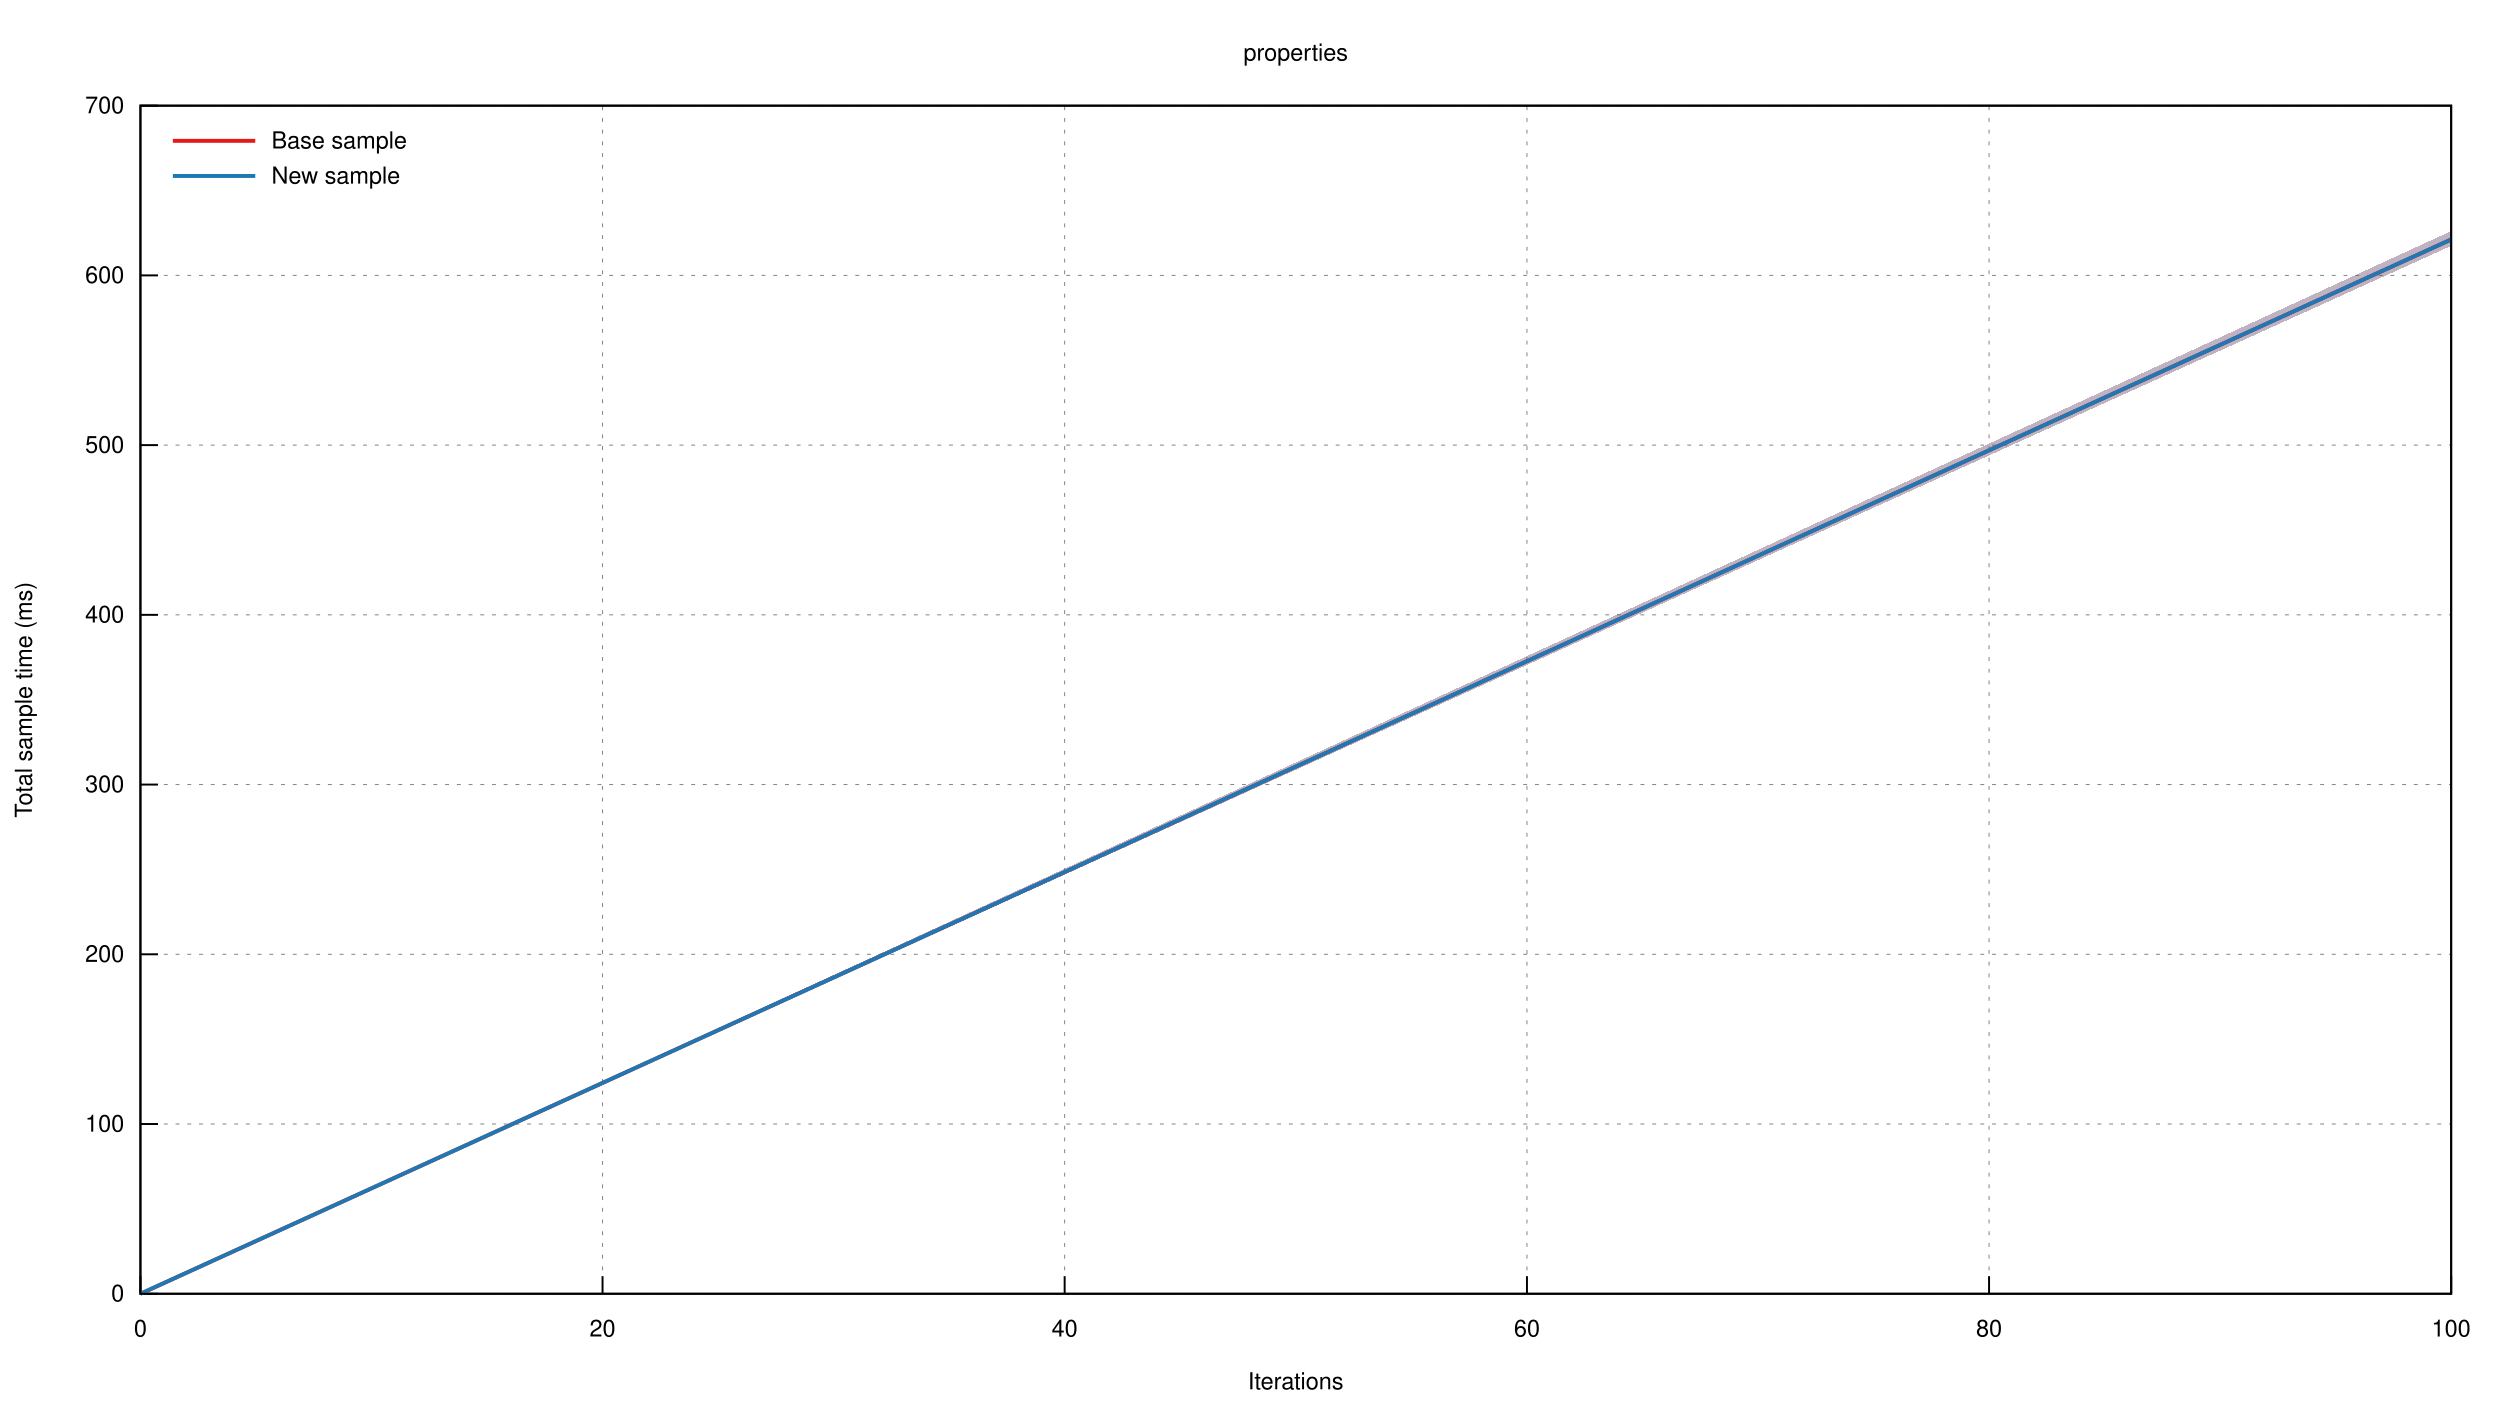
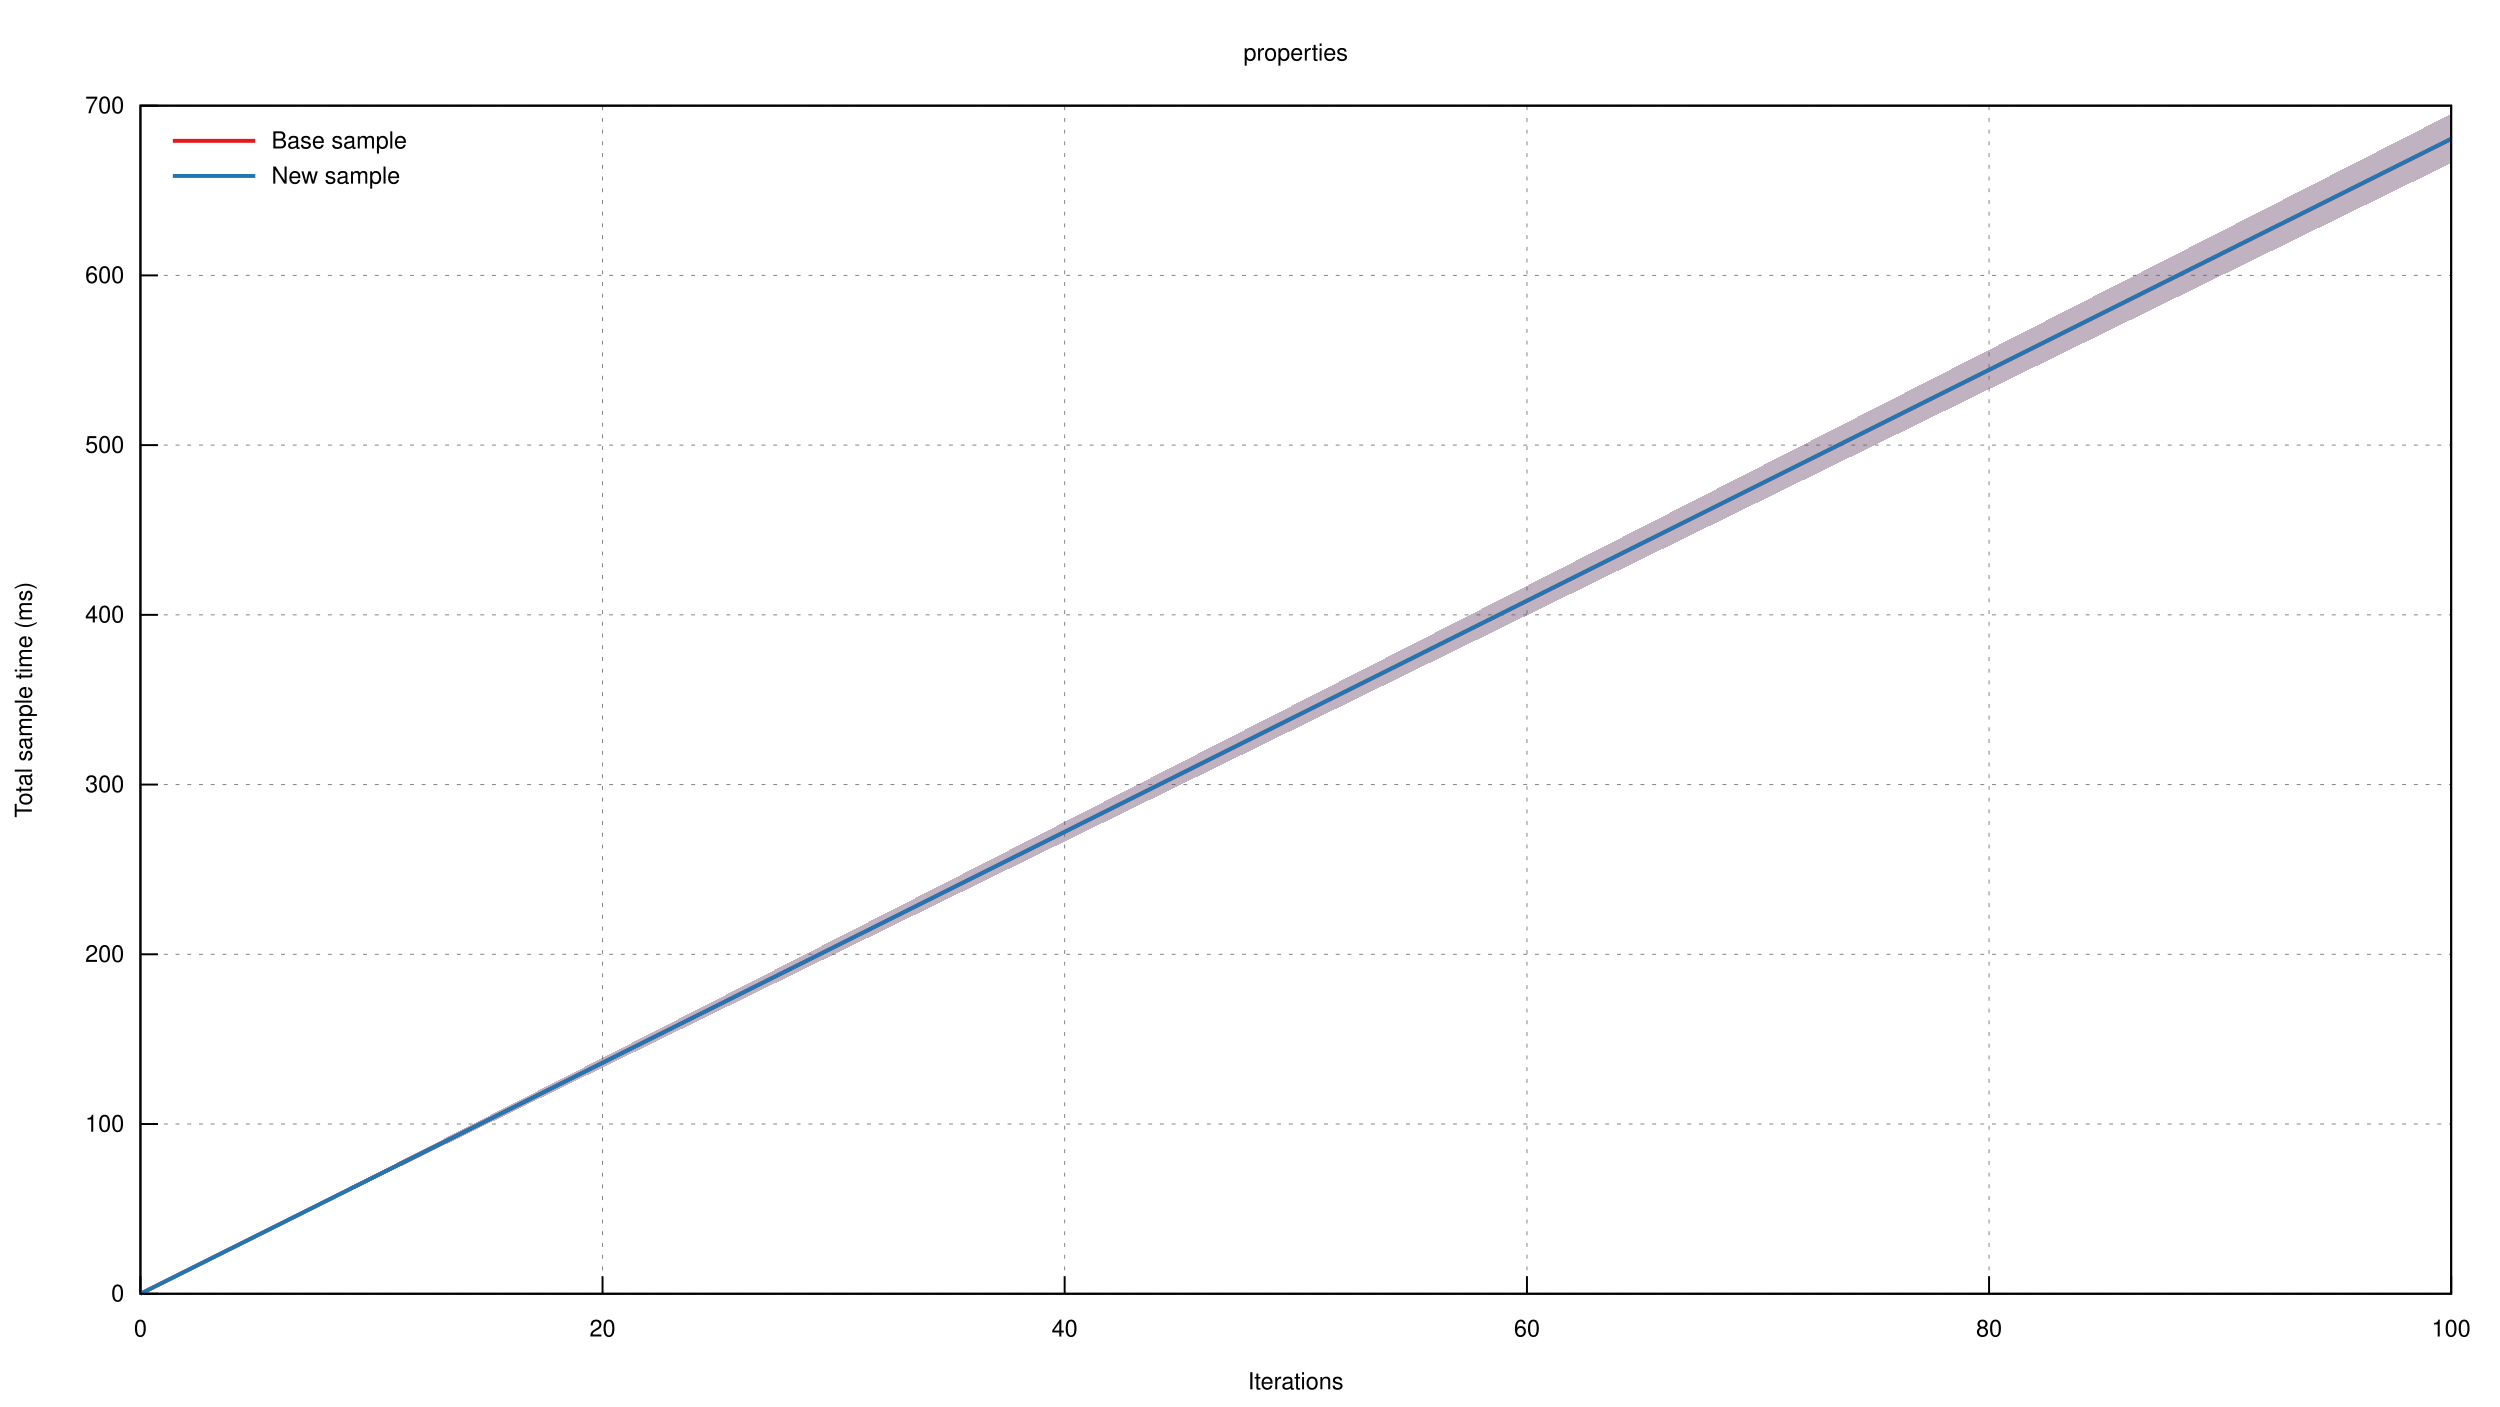
<svg xmlns="http://www.w3.org/2000/svg" xmlns:xlink="http://www.w3.org/1999/xlink" viewBox="0 0 1280 720">
  <g id="gnuplot_canvas">
    <rect x="0" y="0" width="1280" height="720" fill="none" />
    <defs>
      <circle id="gpDot" r="0.5" stroke-width="0.5" stroke="currentColor" />
      <path id="gpPt0" stroke-width="0.222" stroke="currentColor" d="M-1,0 h2 M0,-1 v2" />
      <path id="gpPt1" stroke-width="0.222" stroke="currentColor" d="M-1,-1 L1,1 M1,-1 L-1,1" />
      <path id="gpPt2" stroke-width="0.222" stroke="currentColor" d="M-1,0 L1,0 M0,-1 L0,1 M-1,-1 L1,1 M-1,1 L1,-1" />
      <rect id="gpPt3" stroke-width="0.222" stroke="currentColor" x="-1" y="-1" width="2" height="2" />
      <rect id="gpPt4" stroke-width="0.222" stroke="currentColor" fill="currentColor" x="-1" y="-1" width="2" height="2" />
      <circle id="gpPt5" stroke-width="0.222" stroke="currentColor" cx="0" cy="0" r="1" />
      <use xlink:href="#gpPt5" id="gpPt6" fill="currentColor" stroke="none" />
      <path id="gpPt7" stroke-width="0.222" stroke="currentColor" d="M0,-1.33 L-1.33,0.67 L1.33,0.67 z" />
      <use xlink:href="#gpPt7" id="gpPt8" fill="currentColor" stroke="none" />
      <use xlink:href="#gpPt7" id="gpPt9" stroke="currentColor" transform="rotate(180)" />
      <use xlink:href="#gpPt9" id="gpPt10" fill="currentColor" stroke="none" />
      <use xlink:href="#gpPt3" id="gpPt11" stroke="currentColor" transform="rotate(45)" />
      <use xlink:href="#gpPt11" id="gpPt12" fill="currentColor" stroke="none" />
      <path id="gpPt13" stroke-width="0.222" stroke="currentColor" d="M0,1.330 L1.265,0.411 L0.782,-1.067 L-0.782,-1.076 L-1.265,0.411 z" />
      <use xlink:href="#gpPt13" id="gpPt14" fill="currentColor" stroke="none" />
      <filter id="textbox" filterUnits="objectBoundingBox" x="0" y="0" height="1" width="1">
        <feFlood flood-color="white" flood-opacity="1" result="bgnd" />
        <feComposite in="SourceGraphic" in2="bgnd" operator="atop" />
      </filter>
      <filter id="greybox" filterUnits="objectBoundingBox" x="0" y="0" height="1" width="1">
        <feFlood flood-color="lightgrey" flood-opacity="1" result="grey" />
        <feComposite in="SourceGraphic" in2="grey" operator="atop" />
      </filter>
    </defs>
    <g fill="none" color="white" stroke="currentColor" stroke-width="1.00" stroke-linecap="butt" stroke-linejoin="miter">
</g>
    <g fill="none" color="black" stroke="currentColor" stroke-width="1.00" stroke-linecap="butt" stroke-linejoin="miter">
</g>
    <g fill="none" color="black" stroke="black" stroke-width="0.50" stroke-linecap="butt" stroke-linejoin="miter">
</g>
    <g fill="none" color="gray" stroke="currentColor" stroke-width="0.50" stroke-linecap="butt" stroke-linejoin="miter">
      <path stroke="gray" stroke-dasharray="2,4" class="gridline" d="M71.9,662.4 L1255.0,662.4  " />
    </g>
    <g fill="none" color="gray" stroke="gray" stroke-width="1.00" stroke-linecap="butt" stroke-linejoin="miter">
</g>
    <g fill="none" color="black" stroke="currentColor" stroke-width="1.00" stroke-linecap="butt" stroke-linejoin="miter">
      <path stroke="black" d="M71.9,662.4 L80.9,662.4  " />
      <g transform="translate(63.6,666.3)" stroke="none" fill="black" font-family="Helvetica" font-size="12.00" text-anchor="end">
        <text>
          <tspan font-family="Helvetica"> 0</tspan>
        </text>
      </g>
    </g>
    <g fill="none" color="black" stroke="currentColor" stroke-width="1.00" stroke-linecap="butt" stroke-linejoin="miter">
</g>
    <g fill="none" color="black" stroke="black" stroke-width="0.50" stroke-linecap="butt" stroke-linejoin="miter">
</g>
    <g fill="none" color="gray" stroke="currentColor" stroke-width="0.50" stroke-linecap="butt" stroke-linejoin="miter">
      <path stroke="gray" stroke-dasharray="2,4" class="gridline" d="M71.9,575.5 L1255.0,575.5  " />
    </g>
    <g fill="none" color="gray" stroke="gray" stroke-width="1.00" stroke-linecap="butt" stroke-linejoin="miter">
</g>
    <g fill="none" color="black" stroke="currentColor" stroke-width="1.00" stroke-linecap="butt" stroke-linejoin="miter">
      <path stroke="black" d="M71.9,575.5 L80.9,575.5  " />
      <g transform="translate(63.6,579.4)" stroke="none" fill="black" font-family="Helvetica" font-size="12.00" text-anchor="end">
        <text>
          <tspan font-family="Helvetica"> 100</tspan>
        </text>
      </g>
    </g>
    <g fill="none" color="black" stroke="currentColor" stroke-width="1.00" stroke-linecap="butt" stroke-linejoin="miter">
</g>
    <g fill="none" color="black" stroke="black" stroke-width="0.50" stroke-linecap="butt" stroke-linejoin="miter">
</g>
    <g fill="none" color="gray" stroke="currentColor" stroke-width="0.50" stroke-linecap="butt" stroke-linejoin="miter">
      <path stroke="gray" stroke-dasharray="2,4" class="gridline" d="M71.9,488.6 L1255.0,488.6  " />
    </g>
    <g fill="none" color="gray" stroke="gray" stroke-width="1.00" stroke-linecap="butt" stroke-linejoin="miter">
</g>
    <g fill="none" color="black" stroke="currentColor" stroke-width="1.00" stroke-linecap="butt" stroke-linejoin="miter">
      <path stroke="black" d="M71.9,488.6 L80.9,488.6  " />
      <g transform="translate(63.6,492.5)" stroke="none" fill="black" font-family="Helvetica" font-size="12.00" text-anchor="end">
        <text>
          <tspan font-family="Helvetica"> 200</tspan>
        </text>
      </g>
    </g>
    <g fill="none" color="black" stroke="currentColor" stroke-width="1.00" stroke-linecap="butt" stroke-linejoin="miter">
</g>
    <g fill="none" color="black" stroke="black" stroke-width="0.50" stroke-linecap="butt" stroke-linejoin="miter">
</g>
    <g fill="none" color="gray" stroke="currentColor" stroke-width="0.50" stroke-linecap="butt" stroke-linejoin="miter">
      <path stroke="gray" stroke-dasharray="2,4" class="gridline" d="M71.9,401.7 L1255.0,401.7  " />
    </g>
    <g fill="none" color="gray" stroke="gray" stroke-width="1.00" stroke-linecap="butt" stroke-linejoin="miter">
</g>
    <g fill="none" color="black" stroke="currentColor" stroke-width="1.00" stroke-linecap="butt" stroke-linejoin="miter">
      <path stroke="black" d="M71.9,401.7 L80.9,401.7  " />
      <g transform="translate(63.6,405.6)" stroke="none" fill="black" font-family="Helvetica" font-size="12.00" text-anchor="end">
        <text>
          <tspan font-family="Helvetica"> 300</tspan>
        </text>
      </g>
    </g>
    <g fill="none" color="black" stroke="currentColor" stroke-width="1.00" stroke-linecap="butt" stroke-linejoin="miter">
</g>
    <g fill="none" color="black" stroke="black" stroke-width="0.50" stroke-linecap="butt" stroke-linejoin="miter">
</g>
    <g fill="none" color="gray" stroke="currentColor" stroke-width="0.50" stroke-linecap="butt" stroke-linejoin="miter">
      <path stroke="gray" stroke-dasharray="2,4" class="gridline" d="M71.9,314.8 L1255.0,314.8  " />
    </g>
    <g fill="none" color="gray" stroke="gray" stroke-width="1.00" stroke-linecap="butt" stroke-linejoin="miter">
</g>
    <g fill="none" color="black" stroke="currentColor" stroke-width="1.00" stroke-linecap="butt" stroke-linejoin="miter">
      <path stroke="black" d="M71.9,314.8 L80.9,314.8  " />
      <g transform="translate(63.6,318.7)" stroke="none" fill="black" font-family="Helvetica" font-size="12.00" text-anchor="end">
        <text>
          <tspan font-family="Helvetica"> 400</tspan>
        </text>
      </g>
    </g>
    <g fill="none" color="black" stroke="currentColor" stroke-width="1.00" stroke-linecap="butt" stroke-linejoin="miter">
</g>
    <g fill="none" color="black" stroke="black" stroke-width="0.50" stroke-linecap="butt" stroke-linejoin="miter">
</g>
    <g fill="none" color="gray" stroke="currentColor" stroke-width="0.50" stroke-linecap="butt" stroke-linejoin="miter">
      <path stroke="gray" stroke-dasharray="2,4" class="gridline" d="M71.9,227.9 L1255.0,227.9  " />
    </g>
    <g fill="none" color="gray" stroke="gray" stroke-width="1.00" stroke-linecap="butt" stroke-linejoin="miter">
</g>
    <g fill="none" color="black" stroke="currentColor" stroke-width="1.00" stroke-linecap="butt" stroke-linejoin="miter">
      <path stroke="black" d="M71.9,227.9 L80.9,227.9  " />
      <g transform="translate(63.6,231.8)" stroke="none" fill="black" font-family="Helvetica" font-size="12.00" text-anchor="end">
        <text>
          <tspan font-family="Helvetica"> 500</tspan>
        </text>
      </g>
    </g>
    <g fill="none" color="black" stroke="currentColor" stroke-width="1.00" stroke-linecap="butt" stroke-linejoin="miter">
</g>
    <g fill="none" color="black" stroke="black" stroke-width="0.50" stroke-linecap="butt" stroke-linejoin="miter">
</g>
    <g fill="none" color="gray" stroke="currentColor" stroke-width="0.50" stroke-linecap="butt" stroke-linejoin="miter">
      <path stroke="gray" stroke-dasharray="2,4" class="gridline" d="M71.9,141.0 L1255.0,141.0  " />
    </g>
    <g fill="none" color="gray" stroke="gray" stroke-width="1.00" stroke-linecap="butt" stroke-linejoin="miter">
</g>
    <g fill="none" color="black" stroke="currentColor" stroke-width="1.00" stroke-linecap="butt" stroke-linejoin="miter">
      <path stroke="black" d="M71.9,141.0 L80.9,141.0  " />
      <g transform="translate(63.6,144.9)" stroke="none" fill="black" font-family="Helvetica" font-size="12.00" text-anchor="end">
        <text>
          <tspan font-family="Helvetica"> 600</tspan>
        </text>
      </g>
    </g>
    <g fill="none" color="black" stroke="currentColor" stroke-width="1.00" stroke-linecap="butt" stroke-linejoin="miter">
</g>
    <g fill="none" color="black" stroke="black" stroke-width="0.50" stroke-linecap="butt" stroke-linejoin="miter">
</g>
    <g fill="none" color="gray" stroke="currentColor" stroke-width="0.50" stroke-linecap="butt" stroke-linejoin="miter">
      <path stroke="gray" stroke-dasharray="2,4" class="gridline" d="M71.9,54.1 L1255.0,54.1  " />
    </g>
    <g fill="none" color="gray" stroke="gray" stroke-width="1.00" stroke-linecap="butt" stroke-linejoin="miter">
</g>
    <g fill="none" color="black" stroke="currentColor" stroke-width="1.00" stroke-linecap="butt" stroke-linejoin="miter">
      <path stroke="black" d="M71.9,54.1 L80.9,54.1  " />
      <g transform="translate(63.6,58.0)" stroke="none" fill="black" font-family="Helvetica" font-size="12.00" text-anchor="end">
        <text>
          <tspan font-family="Helvetica"> 700</tspan>
        </text>
      </g>
    </g>
    <g fill="none" color="black" stroke="currentColor" stroke-width="1.00" stroke-linecap="butt" stroke-linejoin="miter">
</g>
    <g fill="none" color="black" stroke="black" stroke-width="0.50" stroke-linecap="butt" stroke-linejoin="miter">
</g>
    <g fill="none" color="gray" stroke="currentColor" stroke-width="0.50" stroke-linecap="butt" stroke-linejoin="miter">
      <path stroke="gray" stroke-dasharray="2,4" class="gridline" d="M71.9,662.4 L71.9,54.1  " />
    </g>
    <g fill="none" color="gray" stroke="gray" stroke-width="1.00" stroke-linecap="butt" stroke-linejoin="miter">
</g>
    <g fill="none" color="black" stroke="currentColor" stroke-width="1.00" stroke-linecap="butt" stroke-linejoin="miter">
      <path stroke="black" d="M71.9,662.4 L71.9,653.4  " />
      <g transform="translate(71.9,684.3)" stroke="none" fill="black" font-family="Helvetica" font-size="12.00" text-anchor="middle">
        <text>
          <tspan font-family="Helvetica"> 0</tspan>
        </text>
      </g>
    </g>
    <g fill="none" color="black" stroke="currentColor" stroke-width="1.00" stroke-linecap="butt" stroke-linejoin="miter">
</g>
    <g fill="none" color="black" stroke="black" stroke-width="0.50" stroke-linecap="butt" stroke-linejoin="miter">
</g>
    <g fill="none" color="gray" stroke="currentColor" stroke-width="0.50" stroke-linecap="butt" stroke-linejoin="miter">
      <path stroke="gray" stroke-dasharray="2,4" class="gridline" d="M308.5,662.4 L308.5,54.1  " />
    </g>
    <g fill="none" color="gray" stroke="gray" stroke-width="1.00" stroke-linecap="butt" stroke-linejoin="miter">
</g>
    <g fill="none" color="black" stroke="currentColor" stroke-width="1.00" stroke-linecap="butt" stroke-linejoin="miter">
      <path stroke="black" d="M308.5,662.4 L308.5,653.4  " />
      <g transform="translate(308.5,684.3)" stroke="none" fill="black" font-family="Helvetica" font-size="12.00" text-anchor="middle">
        <text>
          <tspan font-family="Helvetica"> 20</tspan>
        </text>
      </g>
    </g>
    <g fill="none" color="black" stroke="currentColor" stroke-width="1.00" stroke-linecap="butt" stroke-linejoin="miter">
</g>
    <g fill="none" color="black" stroke="black" stroke-width="0.50" stroke-linecap="butt" stroke-linejoin="miter">
</g>
    <g fill="none" color="gray" stroke="currentColor" stroke-width="0.50" stroke-linecap="butt" stroke-linejoin="miter">
      <path stroke="gray" stroke-dasharray="2,4" class="gridline" d="M545.1,662.4 L545.1,54.1  " />
    </g>
    <g fill="none" color="gray" stroke="gray" stroke-width="1.00" stroke-linecap="butt" stroke-linejoin="miter">
</g>
    <g fill="none" color="black" stroke="currentColor" stroke-width="1.00" stroke-linecap="butt" stroke-linejoin="miter">
      <path stroke="black" d="M545.1,662.4 L545.1,653.4  " />
      <g transform="translate(545.1,684.3)" stroke="none" fill="black" font-family="Helvetica" font-size="12.00" text-anchor="middle">
        <text>
          <tspan font-family="Helvetica"> 40</tspan>
        </text>
      </g>
    </g>
    <g fill="none" color="black" stroke="currentColor" stroke-width="1.00" stroke-linecap="butt" stroke-linejoin="miter">
</g>
    <g fill="none" color="black" stroke="black" stroke-width="0.50" stroke-linecap="butt" stroke-linejoin="miter">
</g>
    <g fill="none" color="gray" stroke="currentColor" stroke-width="0.50" stroke-linecap="butt" stroke-linejoin="miter">
      <path stroke="gray" stroke-dasharray="2,4" class="gridline" d="M781.8,662.4 L781.8,54.1  " />
    </g>
    <g fill="none" color="gray" stroke="gray" stroke-width="1.00" stroke-linecap="butt" stroke-linejoin="miter">
</g>
    <g fill="none" color="black" stroke="currentColor" stroke-width="1.00" stroke-linecap="butt" stroke-linejoin="miter">
      <path stroke="black" d="M781.8,662.4 L781.8,653.4  " />
      <g transform="translate(781.8,684.3)" stroke="none" fill="black" font-family="Helvetica" font-size="12.00" text-anchor="middle">
        <text>
          <tspan font-family="Helvetica"> 60</tspan>
        </text>
      </g>
    </g>
    <g fill="none" color="black" stroke="currentColor" stroke-width="1.00" stroke-linecap="butt" stroke-linejoin="miter">
</g>
    <g fill="none" color="black" stroke="black" stroke-width="0.50" stroke-linecap="butt" stroke-linejoin="miter">
</g>
    <g fill="none" color="gray" stroke="currentColor" stroke-width="0.50" stroke-linecap="butt" stroke-linejoin="miter">
      <path stroke="gray" stroke-dasharray="2,4" class="gridline" d="M1018.4,662.4 L1018.4,54.1  " />
    </g>
    <g fill="none" color="gray" stroke="gray" stroke-width="1.00" stroke-linecap="butt" stroke-linejoin="miter">
</g>
    <g fill="none" color="black" stroke="currentColor" stroke-width="1.00" stroke-linecap="butt" stroke-linejoin="miter">
      <path stroke="black" d="M1018.4,662.4 L1018.4,653.4  " />
      <g transform="translate(1018.4,684.3)" stroke="none" fill="black" font-family="Helvetica" font-size="12.00" text-anchor="middle">
        <text>
          <tspan font-family="Helvetica"> 80</tspan>
        </text>
      </g>
    </g>
    <g fill="none" color="black" stroke="currentColor" stroke-width="1.00" stroke-linecap="butt" stroke-linejoin="miter">
</g>
    <g fill="none" color="black" stroke="black" stroke-width="0.50" stroke-linecap="butt" stroke-linejoin="miter">
</g>
    <g fill="none" color="gray" stroke="currentColor" stroke-width="0.50" stroke-linecap="butt" stroke-linejoin="miter">
      <path stroke="gray" stroke-dasharray="2,4" class="gridline" d="M1255.0,662.4 L1255.0,54.1  " />
    </g>
    <g fill="none" color="gray" stroke="gray" stroke-width="1.00" stroke-linecap="butt" stroke-linejoin="miter">
</g>
    <g fill="none" color="black" stroke="currentColor" stroke-width="1.00" stroke-linecap="butt" stroke-linejoin="miter">
      <path stroke="black" d="M1255.0,662.4 L1255.0,653.4  " />
      <g transform="translate(1255.0,684.3)" stroke="none" fill="black" font-family="Helvetica" font-size="12.00" text-anchor="middle">
        <text>
          <tspan font-family="Helvetica"> 100</tspan>
        </text>
      </g>
    </g>
    <g fill="none" color="black" stroke="currentColor" stroke-width="1.00" stroke-linecap="butt" stroke-linejoin="miter">
</g>
    <g fill="none" color="black" stroke="currentColor" stroke-width="1.00" stroke-linecap="butt" stroke-linejoin="miter">
      <path stroke="black" d="M71.9,54.1 L71.9,662.4 L1255.0,662.4 L1255.0,54.1 L71.9,54.1 Z  " />
    </g>
    <g fill="none" color="black" stroke="currentColor" stroke-width="1.00" stroke-linecap="butt" stroke-linejoin="miter">
      <g transform="translate(16.3,358.3) rotate(270)" stroke="none" fill="black" font-family="Helvetica" font-size="12.00" text-anchor="middle">
        <text>
          <tspan font-family="Helvetica">Total sample time (ms)</tspan>
        </text>
      </g>
    </g>
    <g fill="none" color="black" stroke="currentColor" stroke-width="1.00" stroke-linecap="butt" stroke-linejoin="miter">
      <g transform="translate(663.4,711.3)" stroke="none" fill="black" font-family="Helvetica" font-size="12.00" text-anchor="middle">
        <text>
          <tspan font-family="Helvetica">Iterations</tspan>
        </text>
      </g>
    </g>
    <g fill="none" color="black" stroke="currentColor" stroke-width="1.00" stroke-linecap="butt" stroke-linejoin="miter">
      <g transform="translate(663.4,31.0)" stroke="none" fill="black" font-family="Helvetica" font-size="12.00" text-anchor="middle">
        <text>
          <tspan font-family="Helvetica">properties</tspan>
        </text>
      </g>
    </g>
    <g id="gnuplot_plot_1">
      <g fill="none" color="black" stroke="currentColor" stroke-width="1.00" stroke-linecap="butt" stroke-linejoin="miter">
        <g stroke="none" shape-rendering="crispEdges">
          <polygon fill="rgb(227,  26,  28)" fill-opacity="0.25" points="71.9,662.4 71.9,662.4 71.9,662.4 " />
-           <polygon fill="rgb(227,  26,  28)" fill-opacity="0.25" points="71.9,662.4 1255.0,125.9 1255.0,118.3 " />
+           <polygon fill="rgb(227,  26,  28)" fill-opacity="0.25" points="71.9,662.4 1255.0,83.5 1255.0,58.3 " />
        </g>
      </g>
    </g>
    <g id="gnuplot_plot_2">
      <g fill="none" color="black" stroke="currentColor" stroke-width="1.00" stroke-linecap="butt" stroke-linejoin="miter">
        <g stroke="none" shape-rendering="crispEdges">
          <polygon fill="rgb( 31, 120, 180)" fill-opacity="0.25" points="71.9,662.4 71.9,662.4 71.9,662.4 " />
-           <polygon fill="rgb( 31, 120, 180)" fill-opacity="0.25" points="71.9,662.4 1255.0,125.9 1255.0,118.3 " />
+           <polygon fill="rgb( 31, 120, 180)" fill-opacity="0.25" points="71.9,662.4 1255.0,83.5 1255.0,58.3 " />
        </g>
      </g>
    </g>
    <g id="gnuplot_plot_3">
      <g fill="none" color="white" stroke="rgb( 31, 120, 180)" stroke-width="2.00" stroke-linecap="butt" stroke-linejoin="miter">
</g>
      <g fill="none" color="black" stroke="currentColor" stroke-width="2.00" stroke-linecap="butt" stroke-linejoin="miter">
        <g transform="translate(139.0,76.0)" stroke="none" fill="black" font-family="Helvetica" font-size="12.00" text-anchor="start">
          <text>
            <tspan font-family="Helvetica">Base sample</tspan>
          </text>
        </g>
      </g>
      <g fill="none" color="black" stroke="currentColor" stroke-width="2.00" stroke-linecap="butt" stroke-linejoin="miter">
-         <path stroke="rgb(227,  26,  28)" d="M88.5,72.1 L130.7,72.1 M71.9,662.4 L1255.0,122.6  " />
+         <path stroke="rgb(227,  26,  28)" d="M88.5,72.1 L130.7,72.1 M71.9,662.4 L1255.0,71.1  " />
      </g>
    </g>
    <g id="gnuplot_plot_4">
      <g fill="none" color="black" stroke="currentColor" stroke-width="2.00" stroke-linecap="butt" stroke-linejoin="miter">
        <g transform="translate(139.0,94.0)" stroke="none" fill="black" font-family="Helvetica" font-size="12.00" text-anchor="start">
          <text>
            <tspan font-family="Helvetica">New sample</tspan>
          </text>
        </g>
      </g>
      <g fill="none" color="black" stroke="currentColor" stroke-width="2.00" stroke-linecap="butt" stroke-linejoin="miter">
-         <path stroke="rgb( 31, 120, 180)" d="M88.5,90.1 L130.7,90.1 M71.9,662.4 L1255.0,122.6  " />
+         <path stroke="rgb( 31, 120, 180)" d="M88.5,90.1 L130.7,90.1 M71.9,662.4 L1255.0,71.1  " />
      </g>
    </g>
    <g fill="none" color="black" stroke="currentColor" stroke-width="2.00" stroke-linecap="butt" stroke-linejoin="miter">
</g>
    <g fill="none" color="black" stroke="black" stroke-width="1.00" stroke-linecap="butt" stroke-linejoin="miter">
</g>
    <g fill="none" color="black" stroke="currentColor" stroke-width="1.00" stroke-linecap="butt" stroke-linejoin="miter">
      <path stroke="black" d="M71.9,54.1 L71.9,662.4 L1255.0,662.4 L1255.0,54.1 L71.9,54.1 Z  " />
    </g>
    <g fill="none" color="black" stroke="currentColor" stroke-width="1.00" stroke-linecap="butt" stroke-linejoin="miter">
</g>
  </g>
</svg>
